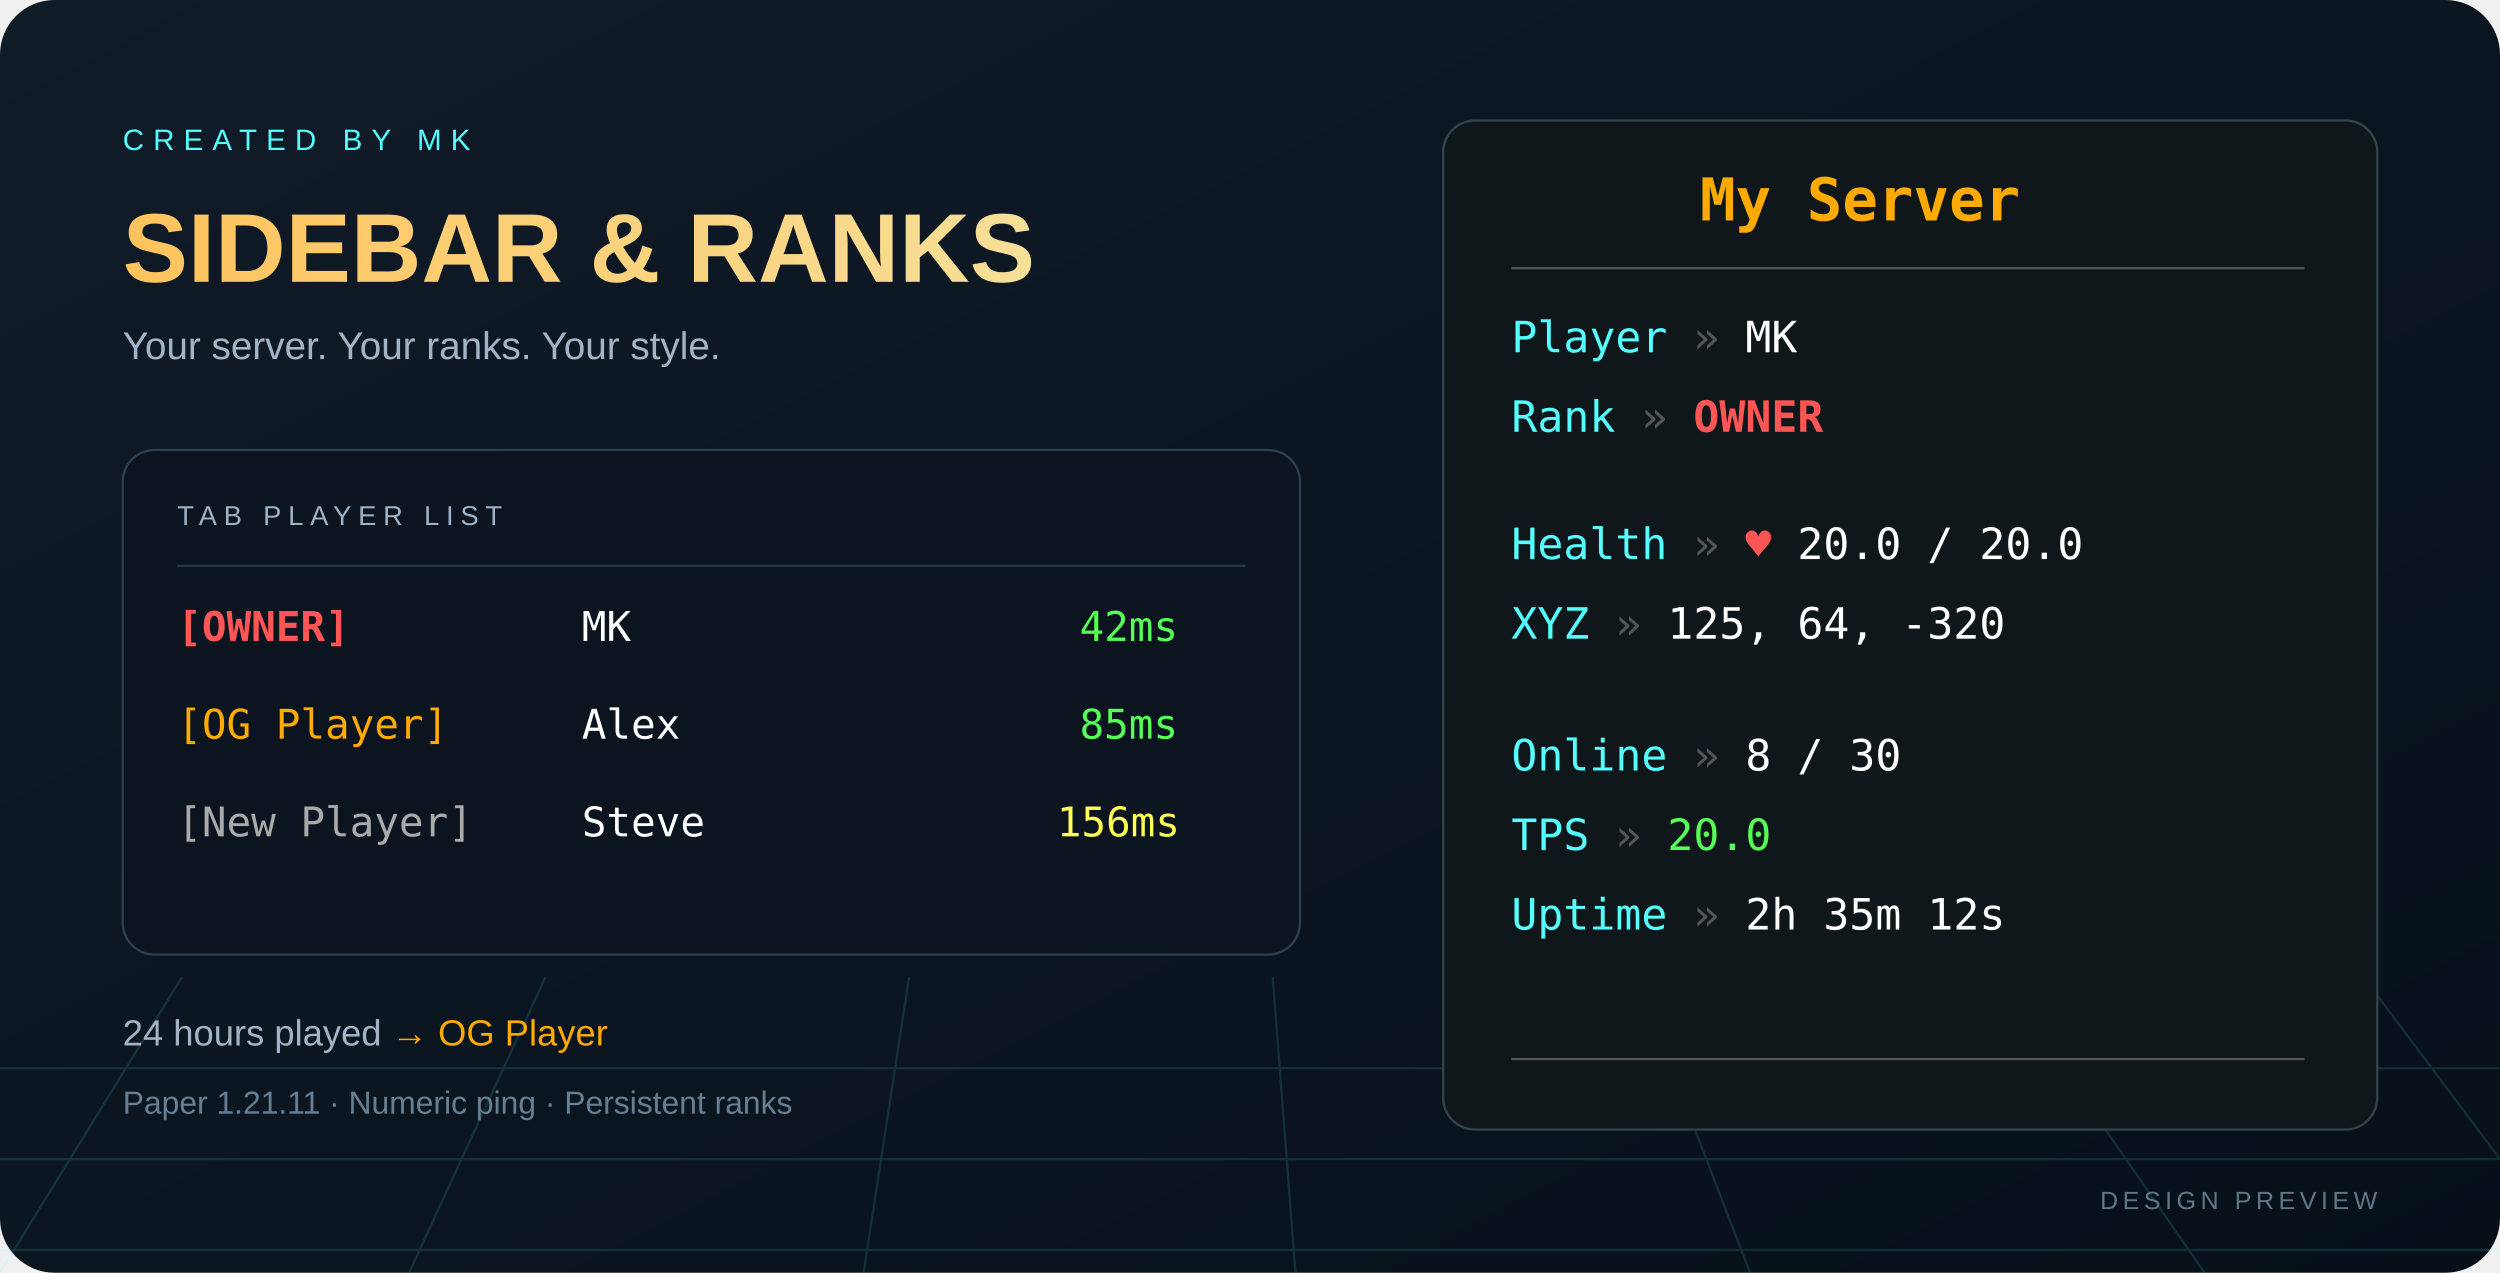
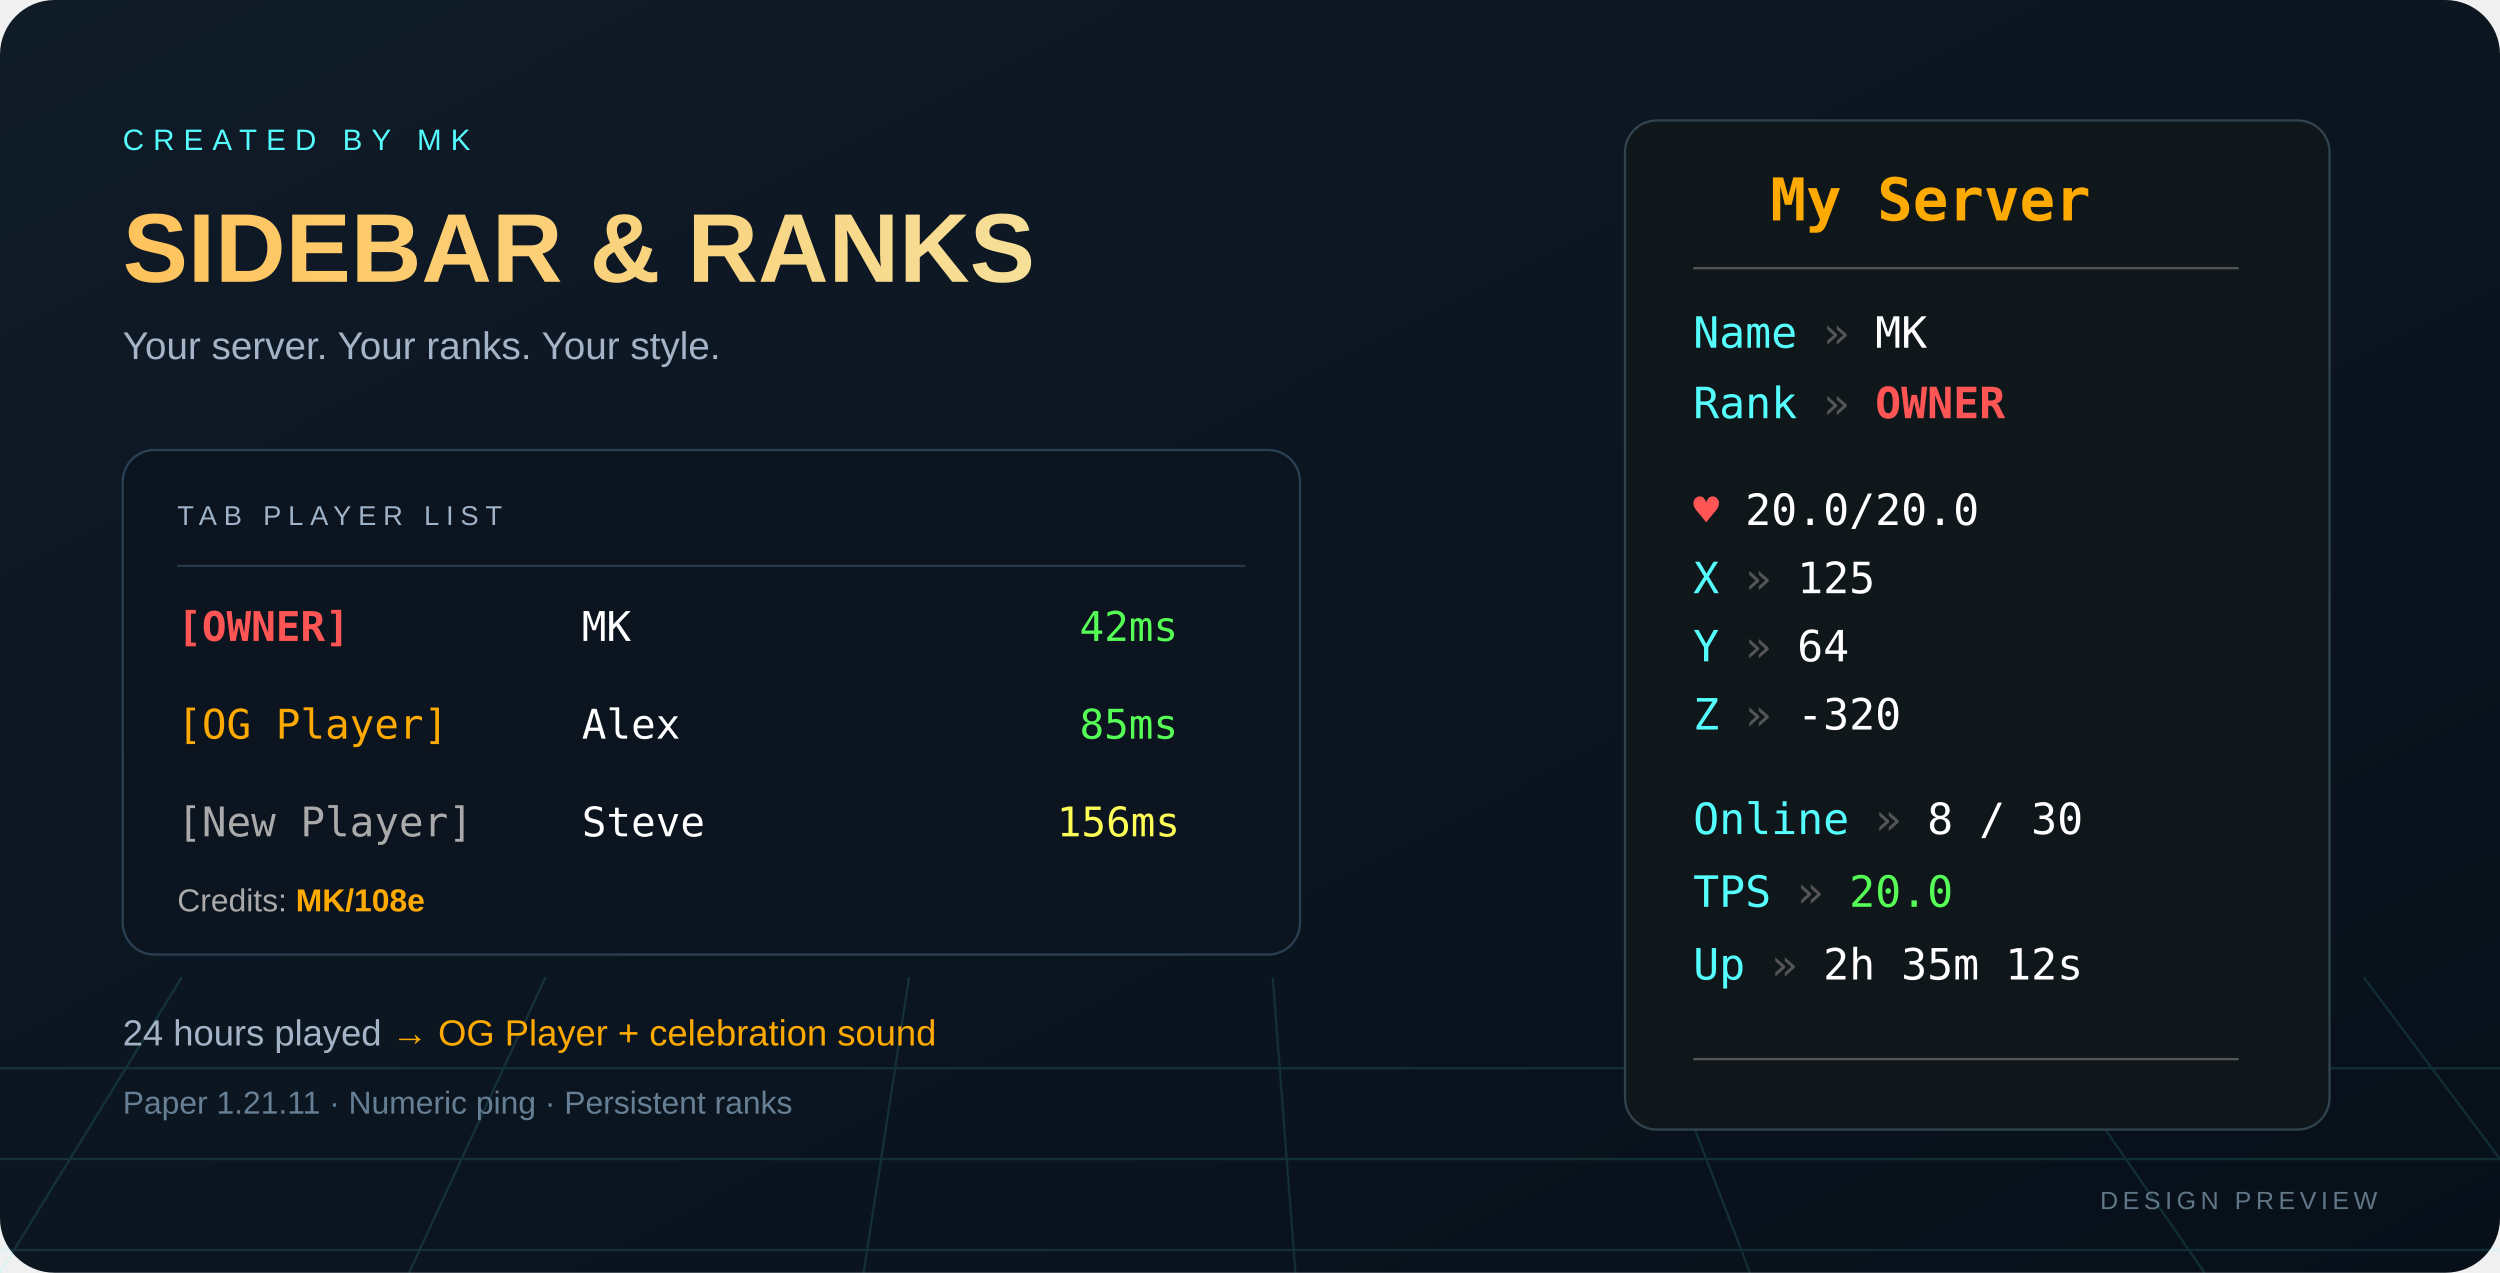
<svg xmlns="http://www.w3.org/2000/svg" width="1100" height="560" viewBox="0 0 1100 560">
  <defs>
    <linearGradient id="bg" x2="1" y2="1">
      <stop stop-color="#101b28" />
      <stop offset="1" stop-color="#071019" />
    </linearGradient>
    <linearGradient id="gold" x2="1">
      <stop stop-color="#ffc35c" />
      <stop offset="1" stop-color="#f6df98" />
    </linearGradient>
  </defs>
  <rect width="1100" height="560" rx="24" fill="url(#bg)" />
  <g opacity=".12" stroke="#55ffff">
    <path d="M0 470H1100M0 510H1100M0 550H1100M80 430L0 560M240 430L180 560M400 430L380 560M560 430L570 560M720 430L770 560M880 430L970 560M1040 430L1100 510" />
  </g>
  <g font-family="Segoe UI,Arial,sans-serif">
    <text x="54" y="66" font-size="13" letter-spacing="4" fill="#55ffff">CREATED BY MK</text>
    <text x="54" y="124" font-size="43" font-weight="800" fill="url(#gold)">SIDEBAR &amp; RANKS</text>
    <text x="54" y="158" font-size="17" fill="#a4b4c6">Your server. Your ranks. Your style.</text>
    <rect x="54" y="198" width="518" height="222" rx="14" fill="#0b141f" stroke="#2b4053" />
    <text x="78" y="231" font-size="12" letter-spacing="3" fill="#9fb2c8">TAB PLAYER LIST</text>
    <path d="M78 249H548" stroke="#263849" />
    <g font-family="Consolas,monospace" font-size="18">
      <text x="78" y="282" fill="#ff5555" font-weight="bold">[OWNER]</text>
      <text x="256" y="282" fill="#fff">MK</text>
      <text x="475" y="282" fill="#55ff55">42ms</text>
      <text x="78" y="325" fill="#ffaa00">[OG Player]</text>
      <text x="256" y="325" fill="#fff">Alex</text>
      <text x="475" y="325" fill="#55ff55">85ms</text>
      <text x="78" y="368" fill="#aaa">[New Player]</text>
      <text x="256" y="368" fill="#fff">Steve</text>
      <text x="465" y="368" fill="#ffff55">156ms</text>
    </g>
-     <text x="54" y="460" font-size="16" fill="#a4b4c6">24 hours played <tspan fill="#ffaa00">→ OG Player</tspan>
+     <text x="78" y="401" font-size="14" fill="#aaa">Credits: <tspan fill="#ffaa00" font-weight="bold">MK/108e</tspan>
+     </text>
+     <text x="54" y="460" font-size="16" fill="#a4b4c6">24 hours played <tspan fill="#ffaa00">→ OG Player + celebration sound</tspan>
    </text>
    <text x="54" y="490" font-size="14" fill="#677f95">Paper 1.21.11 · Numeric ping · Persistent ranks</text>
-     <rect x="635" y="53" width="411" height="444" rx="14" fill="#10171b" stroke="#31444d" />
+     <rect x="715" y="53" width="310" height="444" rx="14" fill="#10171b" stroke="#31444d" />
    <g font-family="Consolas,monospace" font-size="19">
-       <text x="748" y="97" font-size="26" font-weight="bold" fill="#ffaa00">My Server</text>
-       <path d="M665 118H1014M665 466H1014" stroke="#555" />
-       <text x="665" y="155" fill="#55ffff">Player <tspan fill="#555">»</tspan>
+       <text x="779" y="97" font-size="26" font-weight="bold" fill="#ffaa00">My Server</text>
+       <path d="M745 118H985M745 466H985" stroke="#555" />
+       <text x="745" y="153" fill="#55ffff">Name <tspan fill="#555">»</tspan>
        <tspan fill="#fff">MK</tspan>
      </text>
-       <text x="665" y="190" fill="#55ffff">Rank <tspan fill="#555">»</tspan>
+       <text x="745" y="184" fill="#55ffff">Rank <tspan fill="#555">»</tspan>
        <tspan fill="#ff5555" font-weight="bold">OWNER</tspan>
      </text>
-       <text x="665" y="246" fill="#55ffff">Health <tspan fill="#555">»</tspan>
-         <tspan fill="#ff5555">♥</tspan>
-         <tspan fill="#fff">20.0 / 20.0</tspan>
+       <text x="745" y="231" fill="#ff5555">♥ <tspan fill="#fff">20.0/20.0</tspan>
      </text>
-       <text x="665" y="281" fill="#55ffff">XYZ <tspan fill="#555">»</tspan>
-         <tspan fill="#fff">125, 64, -320</tspan>
+       <text x="745" y="261" fill="#55ffff">X <tspan fill="#555">»</tspan>
+         <tspan fill="#fff">125</tspan>
      </text>
-       <text x="665" y="339" fill="#55ffff">Online <tspan fill="#555">»</tspan>
+       <text x="745" y="291" fill="#55ffff">Y <tspan fill="#555">»</tspan>
+         <tspan fill="#fff">64</tspan>
+       </text>
+       <text x="745" y="321" fill="#55ffff">Z <tspan fill="#555">»</tspan>
+         <tspan fill="#fff">-320</tspan>
+       </text>
+       <text x="745" y="367" fill="#55ffff">Online <tspan fill="#555">»</tspan>
        <tspan fill="#fff">8 / 30</tspan>
      </text>
-       <text x="665" y="374" fill="#55ffff">TPS <tspan fill="#555">»</tspan>
+       <text x="745" y="399" fill="#55ffff">TPS <tspan fill="#555">»</tspan>
        <tspan fill="#55ff55">20.0</tspan>
      </text>
-       <text x="665" y="409" fill="#55ffff">Uptime <tspan fill="#555">»</tspan>
+       <text x="745" y="431" fill="#55ffff">Up <tspan fill="#555">»</tspan>
        <tspan fill="#fff">2h 35m 12s</tspan>
      </text>
    </g>
    <text x="1046" y="532" font-size="11" text-anchor="end" letter-spacing="2" fill="#617788">DESIGN PREVIEW</text>
  </g>
</svg>
